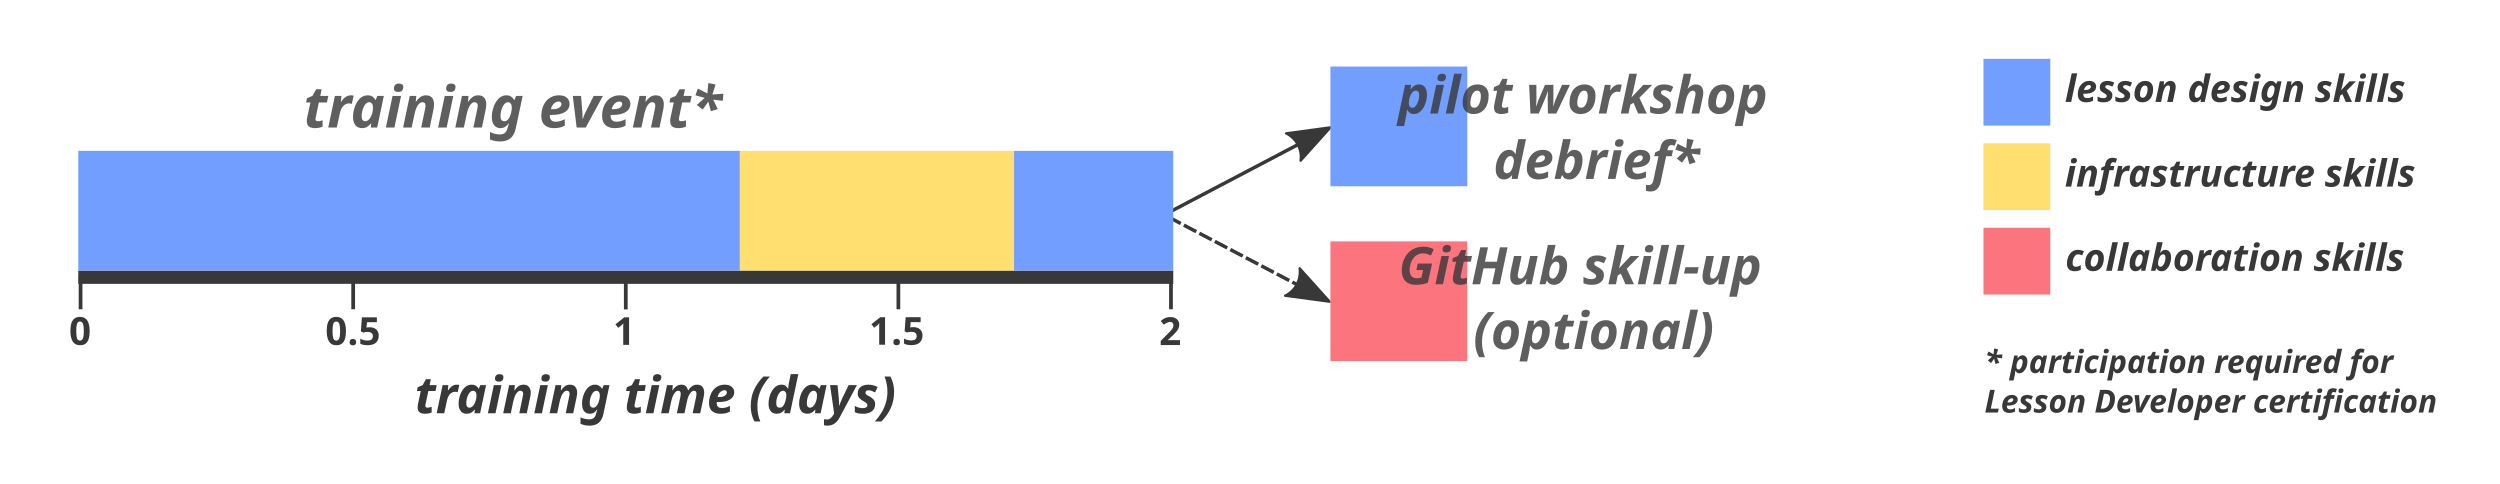
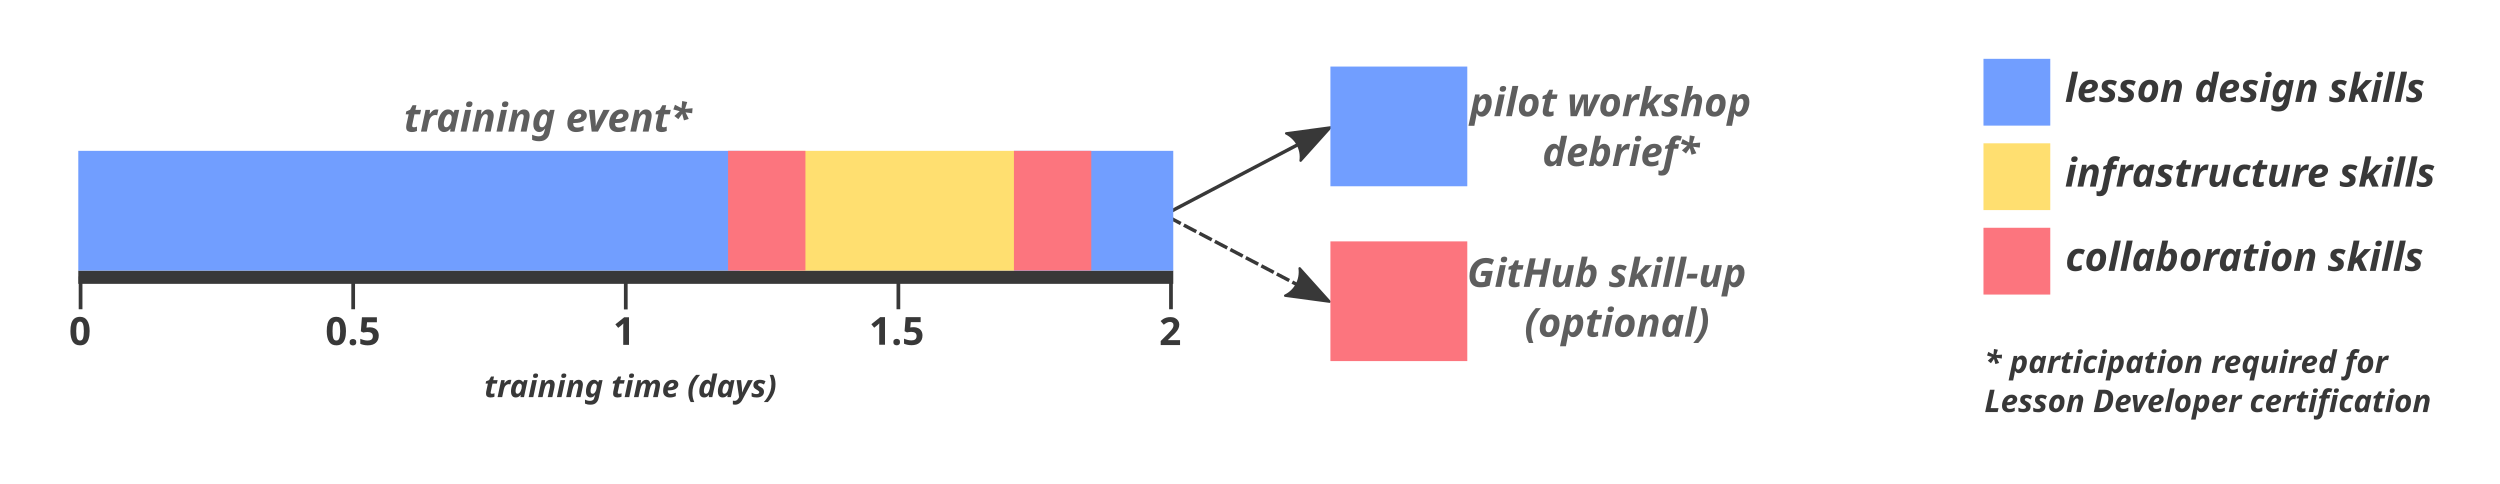
<svg xmlns="http://www.w3.org/2000/svg" xmlns:xlink="http://www.w3.org/1999/xlink" width="310mm" height="60mm" viewBox="0 0 310 60" version="1.1" id="svg8">
  <defs id="defs2">
    <marker style="overflow:visible" id="Arrow2Lstart" refX="0" refY="0" orient="auto">
      <path transform="matrix(1.1,0,0,1.1,1.1,0)" d="M 8.719,4.034 -2.207,0.016 8.719,-4.002 c -1.745,2.372 -1.735,5.617 -6e-7,8.035 z" style="fill:#383838;fill-opacity:1;fill-rule:evenodd;stroke:#383838;stroke-width:0.625;stroke-linejoin:round;stroke-opacity:1" id="path1325" />
    </marker>
    <marker style="overflow:visible" id="Arrow2Lend" refX="0" refY="0" orient="auto">
      <path transform="matrix(-1.1,0,0,-1.1,-1.1,0)" d="M 8.719,4.034 -2.207,0.016 8.719,-4.002 c -1.745,2.372 -1.735,5.617 -6e-7,8.035 z" style="fill:#000000;fill-opacity:1;fill-rule:evenodd;stroke:#000000;stroke-width:0.625;stroke-linejoin:round;stroke-opacity:1" id="path1328" />
    </marker>
    <marker style="overflow:visible" id="Arrow1Lend" refX="0" refY="0" orient="auto">
      <path transform="matrix(-0.8,0,0,-0.8,-10,0)" style="fill:#000000;fill-opacity:1;fill-rule:evenodd;stroke:#000000;stroke-width:1pt;stroke-opacity:1" d="M 0,0 5,-5 -12.5,0 5,5 Z" id="path1310" />
    </marker>
    <marker style="overflow:visible" id="Arrow1Lstart" refX="0" refY="0" orient="auto">
      <path transform="matrix(0.8,0,0,0.8,10,0)" style="fill:#000000;fill-opacity:1;fill-rule:evenodd;stroke:#000000;stroke-width:1pt;stroke-opacity:1" d="M 0,0 5,-5 -12.5,0 5,5 Z" id="path1307" />
    </marker>
    <linearGradient id="linearGradient1054-7">
      <stop style="stop-color:#ff4955;stop-opacity:1;" offset="0" id="stop1050" />
      <stop style="stop-color:#ff4955;stop-opacity:0;" offset="1" id="stop1052" />
    </linearGradient>
    <linearGradient xlink:href="#linearGradient1054-7" id="linearGradient1056" x1="237.259" y1="98.393" x2="237.259" y2="81.555" gradientUnits="userSpaceOnUse" gradientTransform="translate(1.8029174e-4)" />
    <pattern patternUnits="userSpaceOnUse" width="75.591" height="215.098" patternTransform="translate(265.5361,457.9588)" id="pattern2979">
      <rect style="fill:#719eff;fill-opacity:1;stroke:none;stroke-width:3.78;stroke-linejoin:round;stroke-miterlimit:4;stroke-dasharray:none;stroke-opacity:0" id="rect915-7" width="37.795" height="215.098" x="0" y="0" />
      <rect style="fill:#ffdf70;fill-opacity:1;stroke:none;stroke-width:3.78;stroke-linejoin:round" id="rect915-84-6" width="37.795" height="215.098" x="37.795" y="0" />
    </pattern>
    <marker style="overflow:visible" id="Arrow2Lstart-7" refX="0" refY="0" orient="auto">
      <path transform="matrix(1.1,0,0,1.1,1.1,0)" d="M 8.719,4.034 -2.207,0.016 8.719,-4.002 c -1.745,2.372 -1.735,5.617 -6e-7,8.035 z" style="fill:#383838;fill-opacity:1;fill-rule:evenodd;stroke:#383838;stroke-width:0.625;stroke-linejoin:round;stroke-opacity:1" id="path1325-5" />
    </marker>
    <marker style="overflow:visible" id="Arrow2Lstart-6" refX="0" refY="0" orient="auto">
      <path transform="matrix(1.1,0,0,1.1,1.1,0)" d="M 8.719,4.034 -2.207,0.016 8.719,-4.002 c -1.745,2.372 -1.735,5.617 -6e-7,8.035 z" style="fill:#383838;fill-opacity:1;fill-rule:evenodd;stroke:#383838;stroke-width:0.625;stroke-linejoin:round;stroke-opacity:1" id="path1325-0" />
    </marker>
  </defs>
  <g id="layer1" transform="translate(-1.450976,-2.046589)">
    <g id="g1779" transform="translate(0.7109547,4.702018)">
      <g id="g2225" transform="translate(-0.1365213,0.512852)">
        <g id="g4947" transform="translate(-5.374371,-1.246871)">
          <g id="g1303" transform="matrix(0.9389513,0,0,0.9389513,34.68017,3.942142)">
            <g id="g1582" transform="matrix(0.8821227,0,0,0.8821227,51.08099,-42.46174)" style="stroke-width:0.819">
              <rect style="fill:#719eff;fill-opacity:1;stroke:none;stroke-width:0.819;stroke-linejoin:round;stroke-miterlimit:4;stroke-dasharray:none;stroke-opacity:0" id="rect915-06" width="10" height="10" x="204.715" y="49.864" />
-               <text xml:space="preserve" style="font-weight:600;font-size:5.644px;line-height:1.25;font-family:Mulish;-inkscape-font-specification:'Mulish Semi-Bold';stroke-width:0.217" x="216.91" y="56.312" id="text1412-0">
-                 <tspan id="tspan1410-2" x="216.91" y="56.312" style="font-style:italic;font-variant:normal;font-weight:600;font-stretch:normal;font-size:5.644px;font-family:Mulish;-inkscape-font-specification:'Mulish Semi-Bold Italic';fill:#383838;fill-opacity:1;stroke-width:0.217">lesson design skills</tspan>
+               <text xml:space="preserve" style="font-weight:600;font-size:5.963px;line-height:1.25;font-family:Mulish;-inkscape-font-specification:'Mulish Semi-Bold';stroke-width:0.217" x="216.91" y="56.312" id="text1412-0">
+                 <tspan id="tspan1410-2" x="216.91" y="56.312" style="font-style:italic;font-variant:normal;font-weight:600;font-stretch:normal;font-size:5.963px;font-family:Mulish;-inkscape-font-specification:'Mulish Semi-Bold Italic';fill:#383838;fill-opacity:1;stroke-width:0.217">lesson design skills</tspan>
              </text>
            </g>
            <g id="g1587" transform="matrix(0.8821227,0,0,0.8821227,51.08099,-40.12779)" style="stroke-width:0.819">
              <rect style="fill:#ffdf70;fill-opacity:1;stroke:none;stroke-width:0.819;stroke-linejoin:round;stroke-miterlimit:4;stroke-dasharray:none;stroke-opacity:0" id="rect915-06-4" width="10" height="10" x="204.715" y="59.864" />
-               <text xml:space="preserve" style="font-weight:600;font-size:5.644px;line-height:1.25;font-family:Mulish;-inkscape-font-specification:'Mulish Semi-Bold';stroke-width:0.217" x="216.91" y="66.346" id="text1412-0-9">
-                 <tspan id="tspan1410-2-5" x="216.91" y="66.346" style="font-style:italic;font-variant:normal;font-weight:600;font-stretch:normal;font-size:5.644px;font-family:Mulish;-inkscape-font-specification:'Mulish Semi-Bold Italic';fill:#383838;fill-opacity:1;stroke-width:0.217">infrastructure skills</tspan>
+               <text xml:space="preserve" style="font-weight:600;font-size:5.963px;line-height:1.25;font-family:Mulish;-inkscape-font-specification:'Mulish Semi-Bold';stroke-width:0.217" x="216.91" y="66.346" id="text1412-0-9">
+                 <tspan id="tspan1410-2-5" x="216.91" y="66.346" style="font-style:italic;font-variant:normal;font-weight:600;font-stretch:normal;font-size:5.963px;font-family:Mulish;-inkscape-font-specification:'Mulish Semi-Bold Italic';fill:#383838;fill-opacity:1;stroke-width:0.217">infrastructure skills</tspan>
              </text>
            </g>
            <g id="g1592" transform="matrix(0.8821227,0,0,0.8821227,51.08099,-42.46174)" style="stroke-width:0.819">
              <rect style="fill:#fc757e;fill-opacity:1;stroke:none;stroke-width:0.819;stroke-linejoin:round;stroke-miterlimit:4;stroke-dasharray:none;stroke-opacity:0" id="rect915-06-9" width="10" height="10" x="204.715" y="75.156" />
-               <text xml:space="preserve" style="font-weight:600;font-size:5.644px;line-height:1.25;font-family:Mulish;-inkscape-font-specification:'Mulish Semi-Bold';stroke-width:0.217" x="216.966" y="81.604" id="text1412-0-0">
-                 <tspan id="tspan1410-2-2" x="216.966" y="81.604" style="font-style:italic;font-variant:normal;font-weight:600;font-stretch:normal;font-size:5.644px;font-family:Mulish;-inkscape-font-specification:'Mulish Semi-Bold Italic';fill:#383838;fill-opacity:1;stroke-width:0.217">collaboration skills</tspan>
+               <text xml:space="preserve" style="font-weight:600;font-size:5.963px;line-height:1.25;font-family:Mulish;-inkscape-font-specification:'Mulish Semi-Bold';stroke-width:0.217" x="216.966" y="81.604" id="text1412-0-0">
+                 <tspan id="tspan1410-2-2" x="216.966" y="81.604" style="font-style:italic;font-variant:normal;font-weight:600;font-stretch:normal;font-size:5.963px;font-family:Mulish;-inkscape-font-specification:'Mulish Semi-Bold Italic';fill:#383838;fill-opacity:1;stroke-width:0.217">collaboration skills</tspan>
              </text>
            </g>
          </g>
-           <text xml:space="preserve" style="font-weight:600;font-size:3.932px;line-height:1.25;font-family:Mulish;-inkscape-font-specification:'Mulish Semi-Bold';stroke-width:0.151" x="252.316" y="44.321" id="text1412-4">
-             <tspan id="tspan1410-0" x="252.316" y="44.321" style="font-style:italic;font-variant:normal;font-weight:600;font-stretch:normal;font-size:3.932px;font-family:Mulish;-inkscape-font-specification:'Mulish Semi-Bold Italic';fill:#383838;fill-opacity:1;stroke-width:0.151">* participation required for </tspan>
-             <tspan x="252.316" y="49.236" style="font-style:italic;font-variant:normal;font-weight:600;font-stretch:normal;font-size:3.932px;font-family:Mulish;-inkscape-font-specification:'Mulish Semi-Bold Italic';fill:#383838;fill-opacity:1;stroke-width:0.151" id="tspan1253">Lesson Developer certification</tspan>
+           <text xml:space="preserve" style="font-weight:600;font-size:3.881px;line-height:1.25;font-family:Mulish;-inkscape-font-specification:'Mulish Semi-Bold';stroke-width:0.151" x="252.316" y="44.321" id="text1412-4">
+             <tspan id="tspan1410-0" x="252.316" y="44.321" style="font-style:italic;font-variant:normal;font-weight:600;font-stretch:normal;font-size:3.881px;font-family:Mulish;-inkscape-font-specification:'Mulish Semi-Bold Italic';fill:#383838;fill-opacity:1;stroke-width:0.151">* participation required for </tspan>
+             <tspan x="252.316" y="49.172" style="font-style:italic;font-variant:normal;font-weight:600;font-stretch:normal;font-size:3.881px;font-family:Mulish;-inkscape-font-specification:'Mulish Semi-Bold Italic';fill:#383838;fill-opacity:1;stroke-width:0.151" id="tspan1253">Lesson Developer certification</tspan>
          </text>
          <g id="g4843" transform="matrix(0.867098,0,0,0.867098,11.73413,-33.17214)">
            <path style="fill:none;stroke:#383838;stroke-width:0.501;stroke-linecap:butt;stroke-linejoin:miter;stroke-miterlimit:4;stroke-dasharray:2.002,0.501;stroke-opacity:1;marker-end:url(#Arrow2Lstart-6);stroke-dashoffset:0" d="m 160.759,67.071 22.542,11.844 -0.07,-0.037" id="path1305-6" />
            <path style="fill:none;stroke:#383838;stroke-width:0.5;stroke-linecap:butt;stroke-linejoin:miter;stroke-miterlimit:4;stroke-dasharray:none;stroke-opacity:1;marker-end:url(#Arrow2Lstart)" d="m 160.896,66.383 22.542,-11.844 -0.07,0.037" id="path1305" />
-             <g id="g1289" transform="matrix(1.068808,0,0,1.068808,-4.238425,-26.40095)">
-               <rect style="fill:#383838;fill-opacity:1;stroke:none;stroke-width:1;stroke-linejoin:round" id="rect833" width="146.505" height="1.779" x="8.525" y="94.622" />
-               <g id="g1680" transform="matrix(1.220879,0,0,1.220879,-16.90018,-42.81547)" style="stroke-width:0.819">
+             <g id="g1955" transform="translate(0,-32.9666)">
+               <rect style="fill:#719eff;fill-opacity:1;stroke:none;stroke-width:1.069;stroke-linejoin:round" id="rect915-0" width="19.573" height="17.119" x="183.934" y="78.525" />
+               <text xml:space="preserve" style="font-weight:600;font-size:5.696px;line-height:1.25;font-family:Mulish;-inkscape-font-specification:'Mulish Semi-Bold';fill:#383838;fill-opacity:0.808;stroke-width:0.262" x="236.572" y="85.624" id="text1412-9-8-8">
+                 <tspan x="236.572" y="85.624" style="font-style:italic;font-variant:normal;font-weight:800;font-stretch:normal;font-size:5.696px;font-family:Mulish;-inkscape-font-specification:'Mulish Ultra-Bold Italic';text-align:center;text-anchor:middle;fill:#383838;fill-opacity:0.808;stroke-width:0.262" id="tspan1450-7-8">pilot workshop</tspan>
+                 <tspan x="236.572" y="92.743" style="font-style:italic;font-variant:normal;font-weight:800;font-stretch:normal;font-size:5.696px;font-family:Mulish;-inkscape-font-specification:'Mulish Ultra-Bold Italic';text-align:center;text-anchor:middle;fill:#383838;fill-opacity:0.808;stroke-width:0.262" id="tspan1197">debrief*</tspan>
+               </text>
+             </g>
+             <g id="g1961" transform="translate(0,22.59592)">
+               <rect style="fill:#fc757e;fill-opacity:1;stroke:none;stroke-width:1.069;stroke-linejoin:round" id="rect915-0-5" width="19.573" height="17.119" x="183.934" y="47.963" />
+               <text xml:space="preserve" style="font-weight:600;font-size:5.696px;line-height:1.25;font-family:Mulish;-inkscape-font-specification:'Mulish Semi-Bold';fill:#383838;fill-opacity:0.808;stroke-width:0.253" x="236.03" y="54.469" id="text1412-9-8-8-8">
+                 <tspan x="236.03" y="54.469" style="font-style:italic;font-variant:normal;font-weight:800;font-stretch:normal;font-size:5.696px;font-family:Mulish;-inkscape-font-specification:'Mulish Ultra-Bold Italic';text-align:center;text-anchor:middle;fill:#383838;fill-opacity:0.808;stroke-width:0.253" id="tspan1197-9" dy="0 0 0 0 0 0 0">GitHub skill-up</tspan>
+                 <tspan x="236.03" y="61.589" style="font-style:italic;font-variant:normal;font-weight:600;font-stretch:normal;font-size:5.696px;font-family:Mulish;-inkscape-font-specification:'Mulish Semi-Bold Italic';text-align:center;text-anchor:middle;fill:#383838;fill-opacity:0.808;stroke-width:0.253" id="tspan1949">(optional)</tspan>
+               </text>
+             </g>
+             <g id="g1022">
+               <rect style="fill:#383838;fill-opacity:1;stroke:none;stroke-width:1.069;stroke-linejoin:round" id="rect833" width="156.586" height="1.901" x="4.873" y="74.732" />
+               <g id="g1680" transform="matrix(1.304886,0,0,1.304886,-22.30148,-72.16248)" style="stroke-width:0.819">
                <rect style="fill:#719eff;fill-opacity:1;stroke:none;stroke-width:0.622;stroke-linejoin:round;stroke-miterlimit:4;stroke-dasharray:none;stroke-opacity:0" id="rect915-3" width="17.462" height="13.119" x="123.363" y="99.453" />
                <rect style="fill:#719eff;fill-opacity:1;stroke:none;stroke-width:1.267;stroke-linejoin:round;stroke-miterlimit:4;stroke-dasharray:none;stroke-opacity:0" id="rect915" width="72.504" height="13.119" x="20.825" y="99.453" />
                <rect style="fill:#ffdf70;fill-opacity:1;stroke:none;stroke-width:1.159;stroke-linejoin:round" id="rect915-84" width="30.051" height="13.119" x="93.329" y="99.453" />
              </g>
-               <path style="fill:none;stroke:#383838;stroke-width:0.5;stroke-linecap:butt;stroke-linejoin:miter;stroke-miterlimit:4;stroke-dasharray:none;stroke-opacity:1" d="m 8.83,95.402 v 4.398" id="path1169" />
-               <path style="fill:none;stroke:#383838;stroke-width:0.5;stroke-linecap:butt;stroke-linejoin:miter;stroke-miterlimit:4;stroke-dasharray:none;stroke-opacity:1" d="m 45.304,95.402 v 4.398" id="path1169-0" />
-               <path style="fill:none;stroke:#383838;stroke-width:0.5;stroke-linecap:butt;stroke-linejoin:miter;stroke-miterlimit:4;stroke-dasharray:none;stroke-opacity:1" d="m 118.251,95.402 v 4.398" id="path1169-1" />
-               <path style="fill:none;stroke:#383838;stroke-width:0.5;stroke-linecap:butt;stroke-linejoin:miter;stroke-miterlimit:4;stroke-dasharray:none;stroke-opacity:1" d="m 154.725,95.402 v 4.398" id="path1169-9" />
-               <path style="fill:none;stroke:#383838;stroke-width:0.5;stroke-linecap:butt;stroke-linejoin:miter;stroke-miterlimit:4;stroke-dasharray:none;stroke-opacity:1" d="m 81.778,95.424 v 4.398" id="path1169-1-2" />
-               <text xml:space="preserve" style="font-weight:600;font-size:12.059px;line-height:1.25;font-family:Mulish;-inkscape-font-specification:'Mulish Semi-Bold';fill:#383838;fill-opacity:1;stroke-width:0.265" x="41.575" y="104.568" id="text1280">
-                 <tspan id="tspan1278" x="41.575" y="104.568" style="font-size:5.168px;fill:#383838;fill-opacity:1;stroke-width:0.265">0.5</tspan>
+               <path style="fill:none;stroke:#383838;stroke-width:0.534;stroke-linecap:butt;stroke-linejoin:miter;stroke-miterlimit:4;stroke-dasharray:none;stroke-opacity:1" d="m 5.199,75.565 v 4.7" id="path1169" />
+               <path style="fill:none;stroke:#383838;stroke-width:0.534;stroke-linecap:butt;stroke-linejoin:miter;stroke-miterlimit:4;stroke-dasharray:none;stroke-opacity:1" d="m 44.183,75.565 v 4.7" id="path1169-0" />
+               <path style="fill:none;stroke:#383838;stroke-width:0.534;stroke-linecap:butt;stroke-linejoin:miter;stroke-miterlimit:4;stroke-dasharray:none;stroke-opacity:1" d="m 122.15,75.565 v 4.7" id="path1169-1" />
+               <path style="fill:none;stroke:#383838;stroke-width:0.534;stroke-linecap:butt;stroke-linejoin:miter;stroke-miterlimit:4;stroke-dasharray:none;stroke-opacity:1" d="m 161.133,75.565 v 4.7" id="path1169-9" />
+               <path style="fill:none;stroke:#383838;stroke-width:0.534;stroke-linecap:butt;stroke-linejoin:miter;stroke-miterlimit:4;stroke-dasharray:none;stroke-opacity:1" d="m 83.166,75.59 v 4.7" id="path1169-1-2" />
+               <text xml:space="preserve" style="font-weight:600;font-size:12.889px;line-height:1.25;font-family:Mulish;-inkscape-font-specification:'Mulish Semi-Bold';fill:#383838;fill-opacity:1;stroke-width:0.283" x="40.198" y="85.363" id="text1280">
+                 <tspan id="tspan1278" x="40.198" y="85.363" style="font-size:5.524px;fill:#383838;fill-opacity:1;stroke-width:0.283">0.5</tspan>
              </text>
-               <text xml:space="preserve" style="font-weight:600;font-size:12.059px;line-height:1.25;font-family:Mulish;-inkscape-font-specification:'Mulish Semi-Bold';fill:#383838;fill-opacity:1;stroke-width:0.265" x="80.077" y="104.568" id="text1280-1">
-                 <tspan id="tspan1278-3" x="80.077" y="104.568" style="font-size:5.168px;fill:#383838;fill-opacity:1;stroke-width:0.265">1</tspan>
+               <text xml:space="preserve" style="font-weight:600;font-size:12.889px;line-height:1.25;font-family:Mulish;-inkscape-font-specification:'Mulish Semi-Bold';fill:#383838;fill-opacity:1;stroke-width:0.283" x="81.349" y="85.363" id="text1280-1">
+                 <tspan id="tspan1278-3" x="81.349" y="85.363" style="font-size:5.524px;fill:#383838;fill-opacity:1;stroke-width:0.283">1</tspan>
              </text>
-               <text xml:space="preserve" style="font-weight:600;font-size:12.059px;line-height:1.25;font-family:Mulish;-inkscape-font-specification:'Mulish Semi-Bold';fill:#383838;fill-opacity:1;stroke-width:0.265" x="7.28" y="104.568" id="text1280-8">
-                 <tspan id="tspan1278-8" x="7.28" y="104.568" style="font-size:5.168px;fill:#383838;fill-opacity:1;stroke-width:0.265">0</tspan>
+               <text xml:space="preserve" style="font-weight:600;font-size:12.889px;line-height:1.25;font-family:Mulish;-inkscape-font-specification:'Mulish Semi-Bold';fill:#383838;fill-opacity:1;stroke-width:0.283" x="3.542" y="85.363" id="text1280-8">
+                 <tspan id="tspan1278-8" x="3.542" y="85.363" style="font-size:5.524px;fill:#383838;fill-opacity:1;stroke-width:0.283">0</tspan>
              </text>
-               <text xml:space="preserve" style="font-weight:600;font-size:12.059px;line-height:1.25;font-family:Mulish;-inkscape-font-specification:'Mulish Semi-Bold';fill:#383838;fill-opacity:1;stroke-width:0.265" x="114.329" y="104.55" id="text1280-9">
-                 <tspan id="tspan1278-4" x="114.329" y="104.55" style="font-size:5.168px;fill:#383838;fill-opacity:1;stroke-width:0.265">1.5</tspan>
+               <text xml:space="preserve" style="font-weight:600;font-size:12.889px;line-height:1.25;font-family:Mulish;-inkscape-font-specification:'Mulish Semi-Bold';fill:#383838;fill-opacity:1;stroke-width:0.283" x="117.957" y="85.343" id="text1280-9">
+                 <tspan id="tspan1278-4" x="117.957" y="85.343" style="font-size:5.524px;fill:#383838;fill-opacity:1;stroke-width:0.283">1.5</tspan>
              </text>
-               <text xml:space="preserve" style="font-weight:600;font-size:12.059px;line-height:1.25;font-family:Mulish;-inkscape-font-specification:'Mulish Semi-Bold';fill:#383838;fill-opacity:1;stroke-width:0.265" x="153.148" y="104.589" id="text1280-3">
-                 <tspan id="tspan1278-9" x="153.148" y="104.589" style="font-size:5.168px;fill:#383838;fill-opacity:1;stroke-width:0.265">2</tspan>
+               <text xml:space="preserve" style="font-weight:600;font-size:12.889px;line-height:1.25;font-family:Mulish;-inkscape-font-specification:'Mulish Semi-Bold';fill:#383838;fill-opacity:1;stroke-width:0.283" x="159.447" y="85.385" id="text1280-3">
+                 <tspan id="tspan1278-9" x="159.447" y="85.385" style="font-size:5.524px;fill:#383838;fill-opacity:1;stroke-width:0.283">2</tspan>
              </text>
-               <text xml:space="preserve" style="font-weight:600;font-size:6.891px;line-height:1.25;font-family:Mulish;-inkscape-font-specification:'Mulish Semi-Bold';stroke-width:0.265" x="53.523" y="113.718" id="text1412">
-                 <tspan id="tspan1410" x="53.523" y="113.718" style="font-style:italic;font-variant:normal;font-weight:600;font-stretch:normal;font-size:6.891px;font-family:Mulish;-inkscape-font-specification:'Mulish Semi-Bold Italic';fill:#383838;fill-opacity:1;stroke-width:0.265">training time (days)</tspan>
+               <text xml:space="preserve" style="font-weight:600;font-size:4.475px;line-height:1.25;font-family:Mulish;-inkscape-font-specification:'Mulish Semi-Bold';stroke-width:0.162" x="62.918" y="92.833" id="text1412">
+                 <tspan id="tspan1410" x="62.918" y="92.833" style="font-style:italic;font-variant:normal;font-weight:600;font-stretch:normal;font-size:4.475px;font-family:Mulish;-inkscape-font-specification:'Mulish Semi-Bold Italic';fill:#383838;fill-opacity:1;stroke-width:0.162">training time (days)</tspan>
              </text>
-               <text xml:space="preserve" style="font-weight:600;font-size:7.753px;line-height:1.25;font-family:Mulish;-inkscape-font-specification:'Mulish Semi-Bold';fill:#383838;fill-opacity:0.808;stroke-width:0.265" x="81.778" y="75.487" id="text1412-9-8">
-                 <tspan x="81.778" y="75.487" style="font-style:italic;font-variant:normal;font-weight:800;font-stretch:normal;font-size:7.753px;font-family:Mulish;-inkscape-font-specification:'Mulish Ultra-Bold Italic';text-align:center;text-anchor:middle;fill:#383838;fill-opacity:0.808;stroke-width:0.265" id="tspan1450-7">training event*</tspan>
+               <text xml:space="preserve" style="font-weight:600;font-size:5.696px;line-height:1.25;font-family:Mulish;-inkscape-font-specification:'Mulish Semi-Bold';fill:#383838;fill-opacity:0.808;stroke-width:0.194" x="83.121" y="54.862" id="text1412-9-8">
+                 <tspan x="83.121" y="54.862" style="font-style:italic;font-variant:normal;font-weight:800;font-stretch:normal;font-size:5.696px;font-family:Mulish;-inkscape-font-specification:'Mulish Ultra-Bold Italic';text-align:center;text-anchor:middle;fill:#383838;fill-opacity:0.808;stroke-width:0.194" id="tspan1450-7">training event*</tspan>
              </text>
-             </g>
-             <g id="g1955" transform="translate(0,-32.9666)">
-               <rect style="fill:#719eff;fill-opacity:1;stroke:none;stroke-width:1.069;stroke-linejoin:round" id="rect915-0" width="19.573" height="17.119" x="183.934" y="78.525" />
-               <text xml:space="preserve" style="font-weight:600;font-size:7.482px;line-height:1.25;font-family:Mulish;-inkscape-font-specification:'Mulish Semi-Bold';fill:#383838;fill-opacity:0.808;stroke-width:0.262" x="236.572" y="85.238" id="text1412-9-8-8">
-                 <tspan x="236.572" y="85.238" style="font-style:italic;font-variant:normal;font-weight:800;font-stretch:normal;font-size:7.482px;font-family:Mulish;-inkscape-font-specification:'Mulish Ultra-Bold Italic';text-align:center;text-anchor:middle;fill:#383838;fill-opacity:0.808;stroke-width:0.262" id="tspan1450-7-8">pilot workshop</tspan>
-                 <tspan x="236.572" y="94.591" style="font-style:italic;font-variant:normal;font-weight:800;font-stretch:normal;font-size:7.482px;font-family:Mulish;-inkscape-font-specification:'Mulish Ultra-Bold Italic';text-align:center;text-anchor:middle;fill:#383838;fill-opacity:0.808;stroke-width:0.262" id="tspan1197">debrief*</tspan>
-               </text>
-             </g>
-             <g id="g1961" transform="translate(0,22.59592)">
-               <rect style="fill:#fc757e;fill-opacity:1;stroke:none;stroke-width:1.069;stroke-linejoin:round" id="rect915-0-5" width="19.573" height="17.119" x="183.934" y="47.963" />
-               <text xml:space="preserve" style="font-weight:600;font-size:7.408px;line-height:1.25;font-family:Mulish;-inkscape-font-specification:'Mulish Semi-Bold';fill:#383838;fill-opacity:0.808;stroke-width:0.253" x="236.03" y="54.098" id="text1412-9-8-8-8">
-                 <tspan x="236.03" y="54.098" style="font-style:italic;font-variant:normal;font-weight:800;font-stretch:normal;font-size:7.408px;font-family:Mulish;-inkscape-font-specification:'Mulish Ultra-Bold Italic';text-align:center;text-anchor:middle;fill:#383838;fill-opacity:0.808;stroke-width:0.253" id="tspan1197-9" dy="0 0 0 0 0 0 0">GitHub skill-up</tspan>
-                 <tspan x="236.03" y="63.358" style="font-style:italic;font-variant:normal;font-weight:600;font-stretch:normal;font-size:7.408px;font-family:Mulish;-inkscape-font-specification:'Mulish Semi-Bold Italic';text-align:center;text-anchor:middle;fill:#383838;fill-opacity:0.808;stroke-width:0.253" id="tspan1949">(optional)</tspan>
-               </text>
+               <rect style="fill:#fc757e;fill-opacity:1;stroke:none;stroke-width:0.804;stroke-linejoin:round" id="rect915-0-5-7" width="11.063" height="17.119" x="97.795" y="57.612" />
+               <rect style="fill:#fc757e;fill-opacity:1;stroke:none;stroke-width:0.804;stroke-linejoin:round" id="rect915-0-5-7-9" width="11.063" height="17.119" x="138.673" y="57.612" />
            </g>
          </g>
        </g>
      </g>
    </g>
  </g>
</svg>
